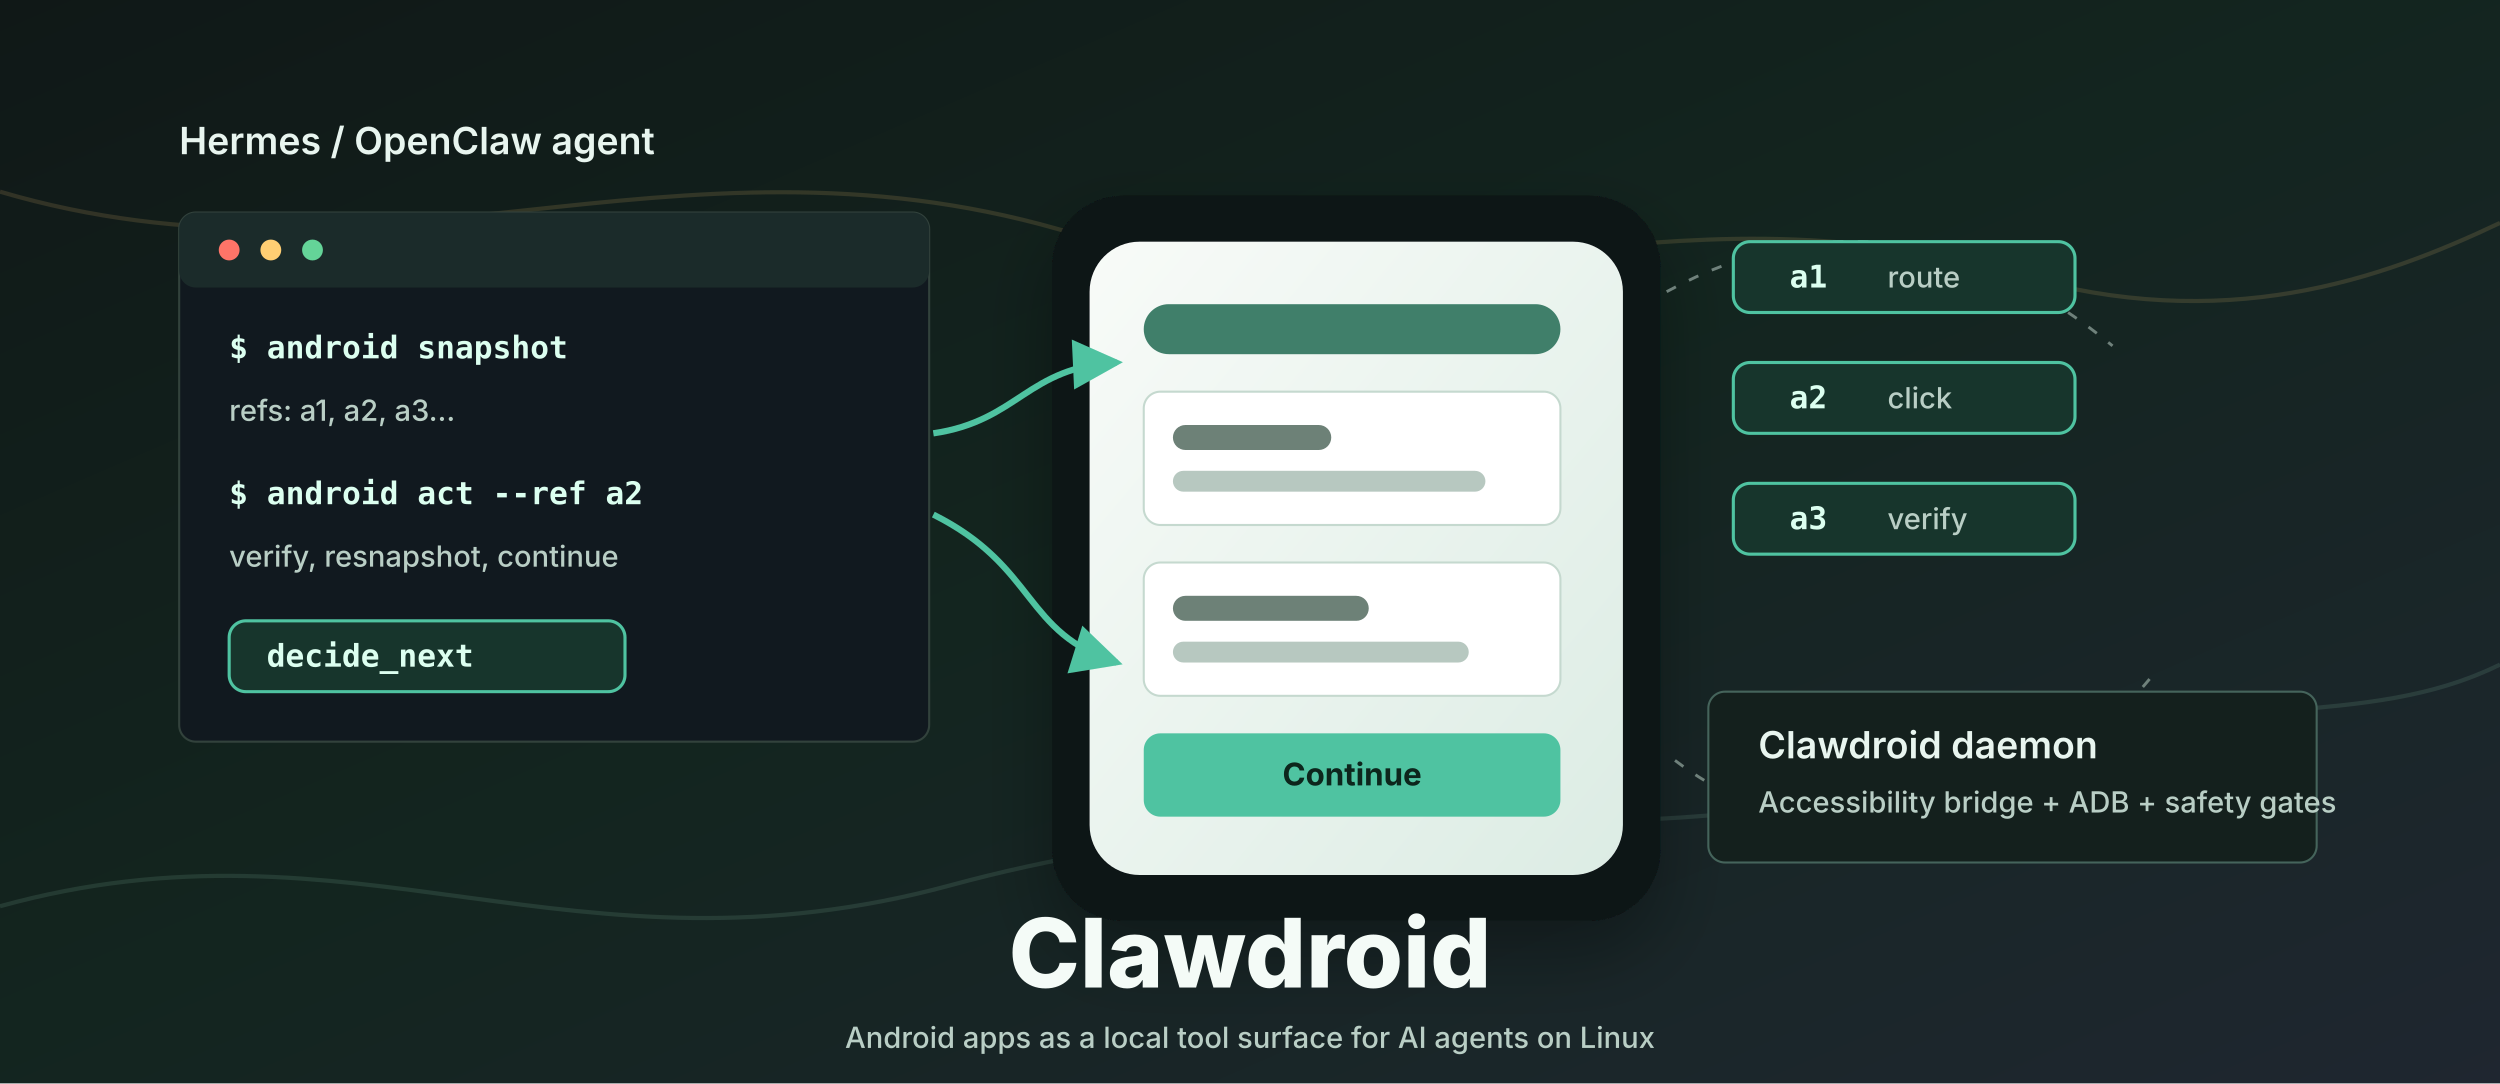
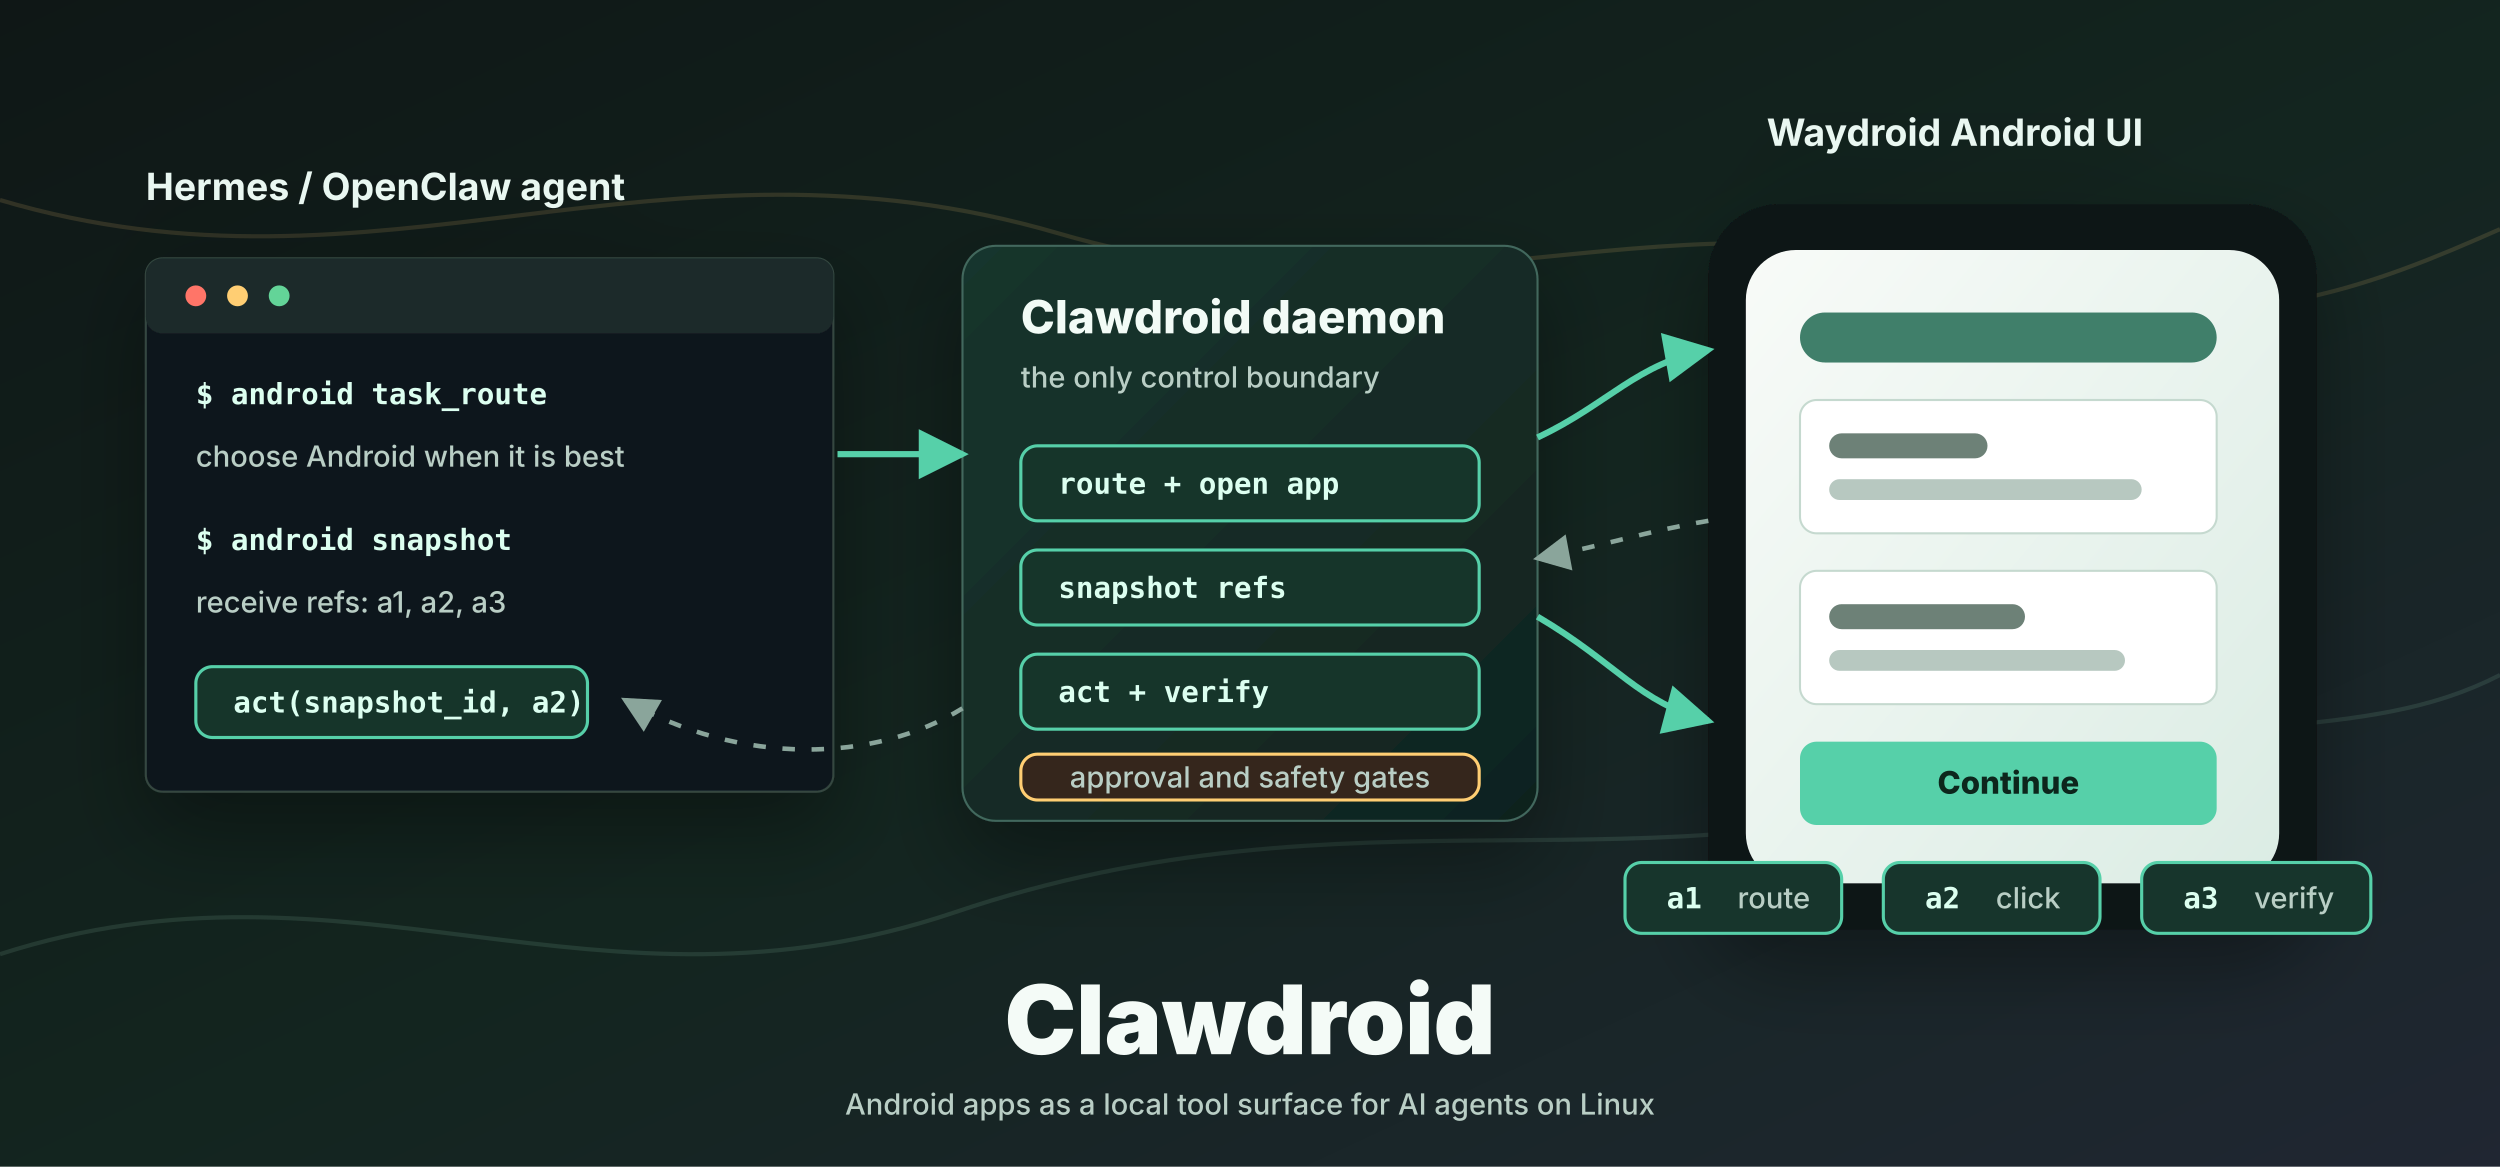
- <svg xmlns="http://www.w3.org/2000/svg" width="1200" height="520" viewBox="0 0 1200 520" role="img" aria-labelledby="title desc">
+ <svg xmlns="http://www.w3.org/2000/svg" width="1200" height="560" viewBox="0 0 1200 560" role="img" aria-labelledby="title desc" text-rendering="geometricPrecision">
  <defs>
    <linearGradient id="bg" x1="0" y1="0" x2="1" y2="1">
-       <stop offset="0" stop-color="#101817" />
-       <stop offset="0.48" stop-color="#13251f" />
-       <stop offset="1" stop-color="#1f2630" />
+       <stop offset="0" stop-color="#0f1716" />
+       <stop offset="0.52" stop-color="#13251f" />
+       <stop offset="1" stop-color="#202632" />
    </linearGradient>
    <linearGradient id="phone" x1="0" y1="0" x2="1" y2="1">
      <stop offset="0" stop-color="#f8fbf8" />
-       <stop offset="1" stop-color="#dcece4" />
+       <stop offset="1" stop-color="#dbece4" />
+     </linearGradient>
+     <linearGradient id="daemon" x1="0" y1="0" x2="1" y2="1">
+       <stop offset="0" stop-color="#18352d" />
+       <stop offset="1" stop-color="#10231f" />
    </linearGradient>
    <filter id="shadow" x="-20%" y="-20%" width="140%" height="140%">
-       <feDropShadow dx="0" dy="16" stdDeviation="18" flood-color="#000000" flood-opacity="0.32" />
+       <feDropShadow dx="0" dy="18" stdDeviation="20" flood-color="#000000" flood-opacity="0.34" />
    </filter>
    <marker id="arrow" markerWidth="12" markerHeight="12" refX="9" refY="6" orient="auto">
-       <path d="M2 2 L10 6 L2 10 Z" fill="#4fc3a1" />
+       <path d="M2 2 L10 6 L2 10 Z" fill="#56d0a9" />
+     </marker>
+     <marker id="mutedArrow" markerWidth="12" markerHeight="12" refX="9" refY="6" orient="auto">
+       <path d="M2 2 L10 6 L2 10 Z" fill="#8aa59b" />
    </marker>
    <style>
-       .label{font:600 18px Inter,Segoe UI,Arial,sans-serif;fill:#e8f5ef}
+       .label{font:650 18px Inter,Segoe UI,Arial,sans-serif;fill:#e9f7f1}
+       .heading{font:800 22px Inter,Segoe UI,Arial,sans-serif;fill:#f2fbf6}
      .small{font:500 14px Inter,Segoe UI,Arial,sans-serif;fill:#b9cec5}
-       .mono{font:600 15px ui-monospace,SFMono-Regular,Menlo,Consolas,monospace;fill:#dcfff0}
-       .chip{fill:#17352c;stroke:#4fc3a1;stroke-width:1.5}
-       .line{fill:none;stroke:#4fc3a1;stroke-width:3;marker-end:url(#arrow)}
-       .muted-line{fill:none;stroke:#6f817b;stroke-width:1.4;stroke-dasharray:5 7}
+       .mono{font:650 14px ui-monospace,SFMono-Regular,Menlo,Consolas,monospace;fill:#dcfff0}
+       .chip{fill:#17352c;stroke:#56d0a9;stroke-width:1.5}
+       .safe{fill:#34251b;stroke:#ffce73;stroke-width:1.5}
+       .line{fill:none;stroke:#56d0a9;stroke-width:3;marker-end:url(#arrow)}
+       .return{fill:none;stroke:#8aa59b;stroke-width:2.2;stroke-dasharray:6 8;marker-end:url(#mutedArrow)}
    </style>
  </defs>
-   <rect width="1200" height="520" rx="0" fill="url(#bg)" />
+   <rect width="1200" height="560" fill="url(#bg)" />
  <g opacity="0.14">
-     <path d="M0 435 C170 388 275 474 456 425 C655 371 789 420 958 365 C1065 331 1135 351 1200 319" fill="none" stroke="#92cdb2" stroke-width="2" />
-     <path d="M0 92 C180 145 322 57 508 110 C688 161 793 82 968 132 C1068 161 1143 134 1200 107" fill="none" stroke="#ffce73" stroke-width="2" />
+     <path d="M0 458 C168 404 286 496 458 438 C650 373 792 432 960 374 C1062 339 1134 358 1200 324" fill="none" stroke="#92cdb2" stroke-width="2" />
+     <path d="M0 96 C182 150 316 56 508 112 C686 164 800 82 970 136 C1068 167 1141 136 1200 110" fill="none" stroke="#ffce73" stroke-width="2" />
  </g>
-   <g transform="translate(86 74)">
+   <g transform="translate(70 96)" filter="url(#shadow)">
    <text class="label" x="0" y="0">Hermes / OpenClaw agent</text>
-     <rect x="0" y="28" width="360" height="254" rx="8" fill="#11191f" stroke="#32423c" />
-     <rect x="0" y="28" width="360" height="36" rx="8" fill="#1b2b2a" />
+     <rect x="0" y="28" width="330" height="256" rx="8" fill="#11191f" stroke="#344740" />
+     <rect x="0" y="28" width="330" height="36" rx="8" fill="#1b2b2a" />
    <circle cx="24" cy="46" r="5" fill="#ff7468" />
    <circle cx="44" cy="46" r="5" fill="#ffce73" />
    <circle cx="64" cy="46" r="5" fill="#64d498" />
-     <text class="mono" x="24" y="98">$ android snapshot</text>
-     <text class="small" x="24" y="128">refs: a1, a2, a3...</text>
-     <text class="mono" x="24" y="168">$ android act --ref a2</text>
-     <text class="small" x="24" y="198">verify, resnapshot, continue</text>
-     <rect class="chip" x="24" y="224" width="190" height="34" rx="8" />
-     <text class="mono" x="42" y="246">decide_next</text>
+     <text class="mono" x="24" y="98">$ android task_route</text>
+     <text class="small" x="24" y="128">choose Android when it is best</text>
+     <text class="mono" x="24" y="168">$ android snapshot</text>
+     <text class="small" x="24" y="198">receive refs: a1, a2, a3</text>
+     <rect class="chip" x="24" y="224" width="188" height="34" rx="8" />
+     <text class="mono" x="42" y="246">act(snapshot_id, a2)</text>
  </g>
-   <g transform="translate(505 94)" filter="url(#shadow)">
-     <rect x="0" y="0" width="292" height="348" rx="34" fill="#0c1215" />
-     <rect x="18" y="22" width="256" height="304" rx="24" fill="url(#phone)" />
-     <rect x="44" y="52" width="200" height="24" rx="12" fill="#3f7f6a" />
-     <rect x="44" y="94" width="200" height="64" rx="8" fill="#ffffff" stroke="#c5d9cf" />
-     <rect x="58" y="110" width="76" height="12" rx="6" fill="#6d8177" />
-     <rect x="58" y="132" width="150" height="10" rx="5" fill="#b7c8c0" />
-     <rect x="44" y="176" width="200" height="64" rx="8" fill="#ffffff" stroke="#c5d9cf" />
-     <rect x="58" y="192" width="94" height="12" rx="6" fill="#6d8177" />
-     <rect x="58" y="214" width="142" height="10" rx="5" fill="#b7c8c0" />
-     <rect x="44" y="258" width="200" height="40" rx="8" fill="#4fc3a1" />
-     <text x="144" y="283" text-anchor="middle" font-family="Inter,Segoe UI,Arial,sans-serif" font-size="15" font-weight="700" fill="#0b251d">Continue</text>
+   <g transform="translate(462 118)" filter="url(#shadow)">
+     <rect x="0" y="0" width="276" height="276" rx="16" fill="url(#daemon)" stroke="#42685d" />
+     <text class="heading" x="28" y="42">Clawdroid daemon</text>
+     <text class="small" x="28" y="68">the only control boundary</text>
+     <rect class="chip" x="28" y="96" width="220" height="36" rx="8" />
+     <text class="mono" x="46" y="119">route + open app</text>
+     <rect class="chip" x="28" y="146" width="220" height="36" rx="8" />
+     <text class="mono" x="46" y="169">snapshot refs</text>
+     <rect class="chip" x="28" y="196" width="220" height="36" rx="8" />
+     <text class="mono" x="46" y="219">act + verify</text>
+     <rect class="safe" x="28" y="244" width="220" height="22" rx="8" />
+     <text class="small" x="138" y="260" text-anchor="middle">approval and safety gates</text>
  </g>
-   <path class="line" d="M448 208 C489 202 493 176 536 174" />
-   <path class="line" d="M448 247 C498 272 491 304 536 318" />
-   <path class="muted-line" d="M800 140 C875 99 949 112 1014 166" />
-   <path class="muted-line" d="M804 365 C882 424 977 395 1035 322" />
-   <g transform="translate(832 116)">
-     <rect class="chip" x="0" y="0" width="164" height="34" rx="8" />
-     <text class="mono" x="27" y="22">a1</text>
-     <text class="small" x="74" y="22">route</text>
-     <rect class="chip" x="0" y="58" width="164" height="34" rx="8" />
-     <text class="mono" x="27" y="80">a2</text>
-     <text class="small" x="74" y="80">click</text>
-     <rect class="chip" x="0" y="116" width="164" height="34" rx="8" />
-     <text class="mono" x="27" y="138">a3</text>
-     <text class="small" x="74" y="138">verify</text>
+   <g transform="translate(820 70)" filter="url(#shadow)">
+     <text class="label" x="28" y="0">Waydroid Android UI</text>
+     <rect x="0" y="28" width="292" height="348" rx="34" fill="#0c1215" />
+     <rect x="18" y="50" width="256" height="304" rx="24" fill="url(#phone)" />
+     <rect x="44" y="80" width="200" height="24" rx="12" fill="#3f7f6a" />
+     <rect x="44" y="122" width="200" height="64" rx="8" fill="#ffffff" stroke="#c5d9cf" />
+     <rect x="58" y="138" width="76" height="12" rx="6" fill="#6d8177" />
+     <rect x="58" y="160" width="150" height="10" rx="5" fill="#b7c8c0" />
+     <rect x="44" y="204" width="200" height="64" rx="8" fill="#ffffff" stroke="#c5d9cf" />
+     <rect x="58" y="220" width="94" height="12" rx="6" fill="#6d8177" />
+     <rect x="58" y="242" width="142" height="10" rx="5" fill="#b7c8c0" />
+     <rect x="44" y="286" width="200" height="40" rx="8" fill="#56d0a9" />
+     <text x="144" y="311" text-anchor="middle" font-family="Inter,Segoe UI,Arial,sans-serif" font-size="15" font-weight="800" fill="#0b251d">Continue</text>
  </g>
-   <g transform="translate(820 332)">
-     <rect x="0" y="0" width="292" height="82" rx="8" fill="#14201d" stroke="#45645b" />
-     <text class="label" x="24" y="32">Clawdroid daemon</text>
-     <text class="small" x="24" y="58">Accessibility bridge + ADB + safety gates</text>
+   <path class="line" d="M402 218 C426 218 438 218 462 218" />
+   <path class="line" d="M738 210 C772 194 786 174 820 168" />
+   <path class="line" d="M738 296 C777 319 786 337 820 346" />
+   <path class="return" d="M820 250 C790 255 770 262 738 268" />
+   <path class="return" d="M462 340 C420 366 356 368 300 336" />
+   <g transform="translate(780 414)">
+     <rect class="chip" x="0" y="0" width="104" height="34" rx="8" />
+     <text class="mono" x="20" y="22">a1</text>
+     <text class="small" x="54" y="22">route</text>
+     <rect class="chip" x="124" y="0" width="104" height="34" rx="8" />
+     <text class="mono" x="144" y="22">a2</text>
+     <text class="small" x="178" y="22">click</text>
+     <rect class="chip" x="248" y="0" width="110" height="34" rx="8" />
+     <text class="mono" x="268" y="22">a3</text>
+     <text class="small" x="302" y="22">verify</text>
  </g>
-   <text x="600" y="474" text-anchor="middle" font-family="Inter,Segoe UI,Arial,sans-serif" font-size="46" font-weight="800" fill="#f4fbf7">Clawdroid</text>
-   <text x="600" y="503" text-anchor="middle" class="small">Android apps as a local tool surface for AI agents on Linux</text>
+   <text x="600" y="506" text-anchor="middle" font-family="Inter,Segoe UI,Arial,sans-serif" font-size="46" font-weight="850" fill="#f4fbf7">Clawdroid</text>
+   <text x="600" y="535" text-anchor="middle" class="small">Android apps as a local tool surface for AI agents on Linux</text>
</svg>
